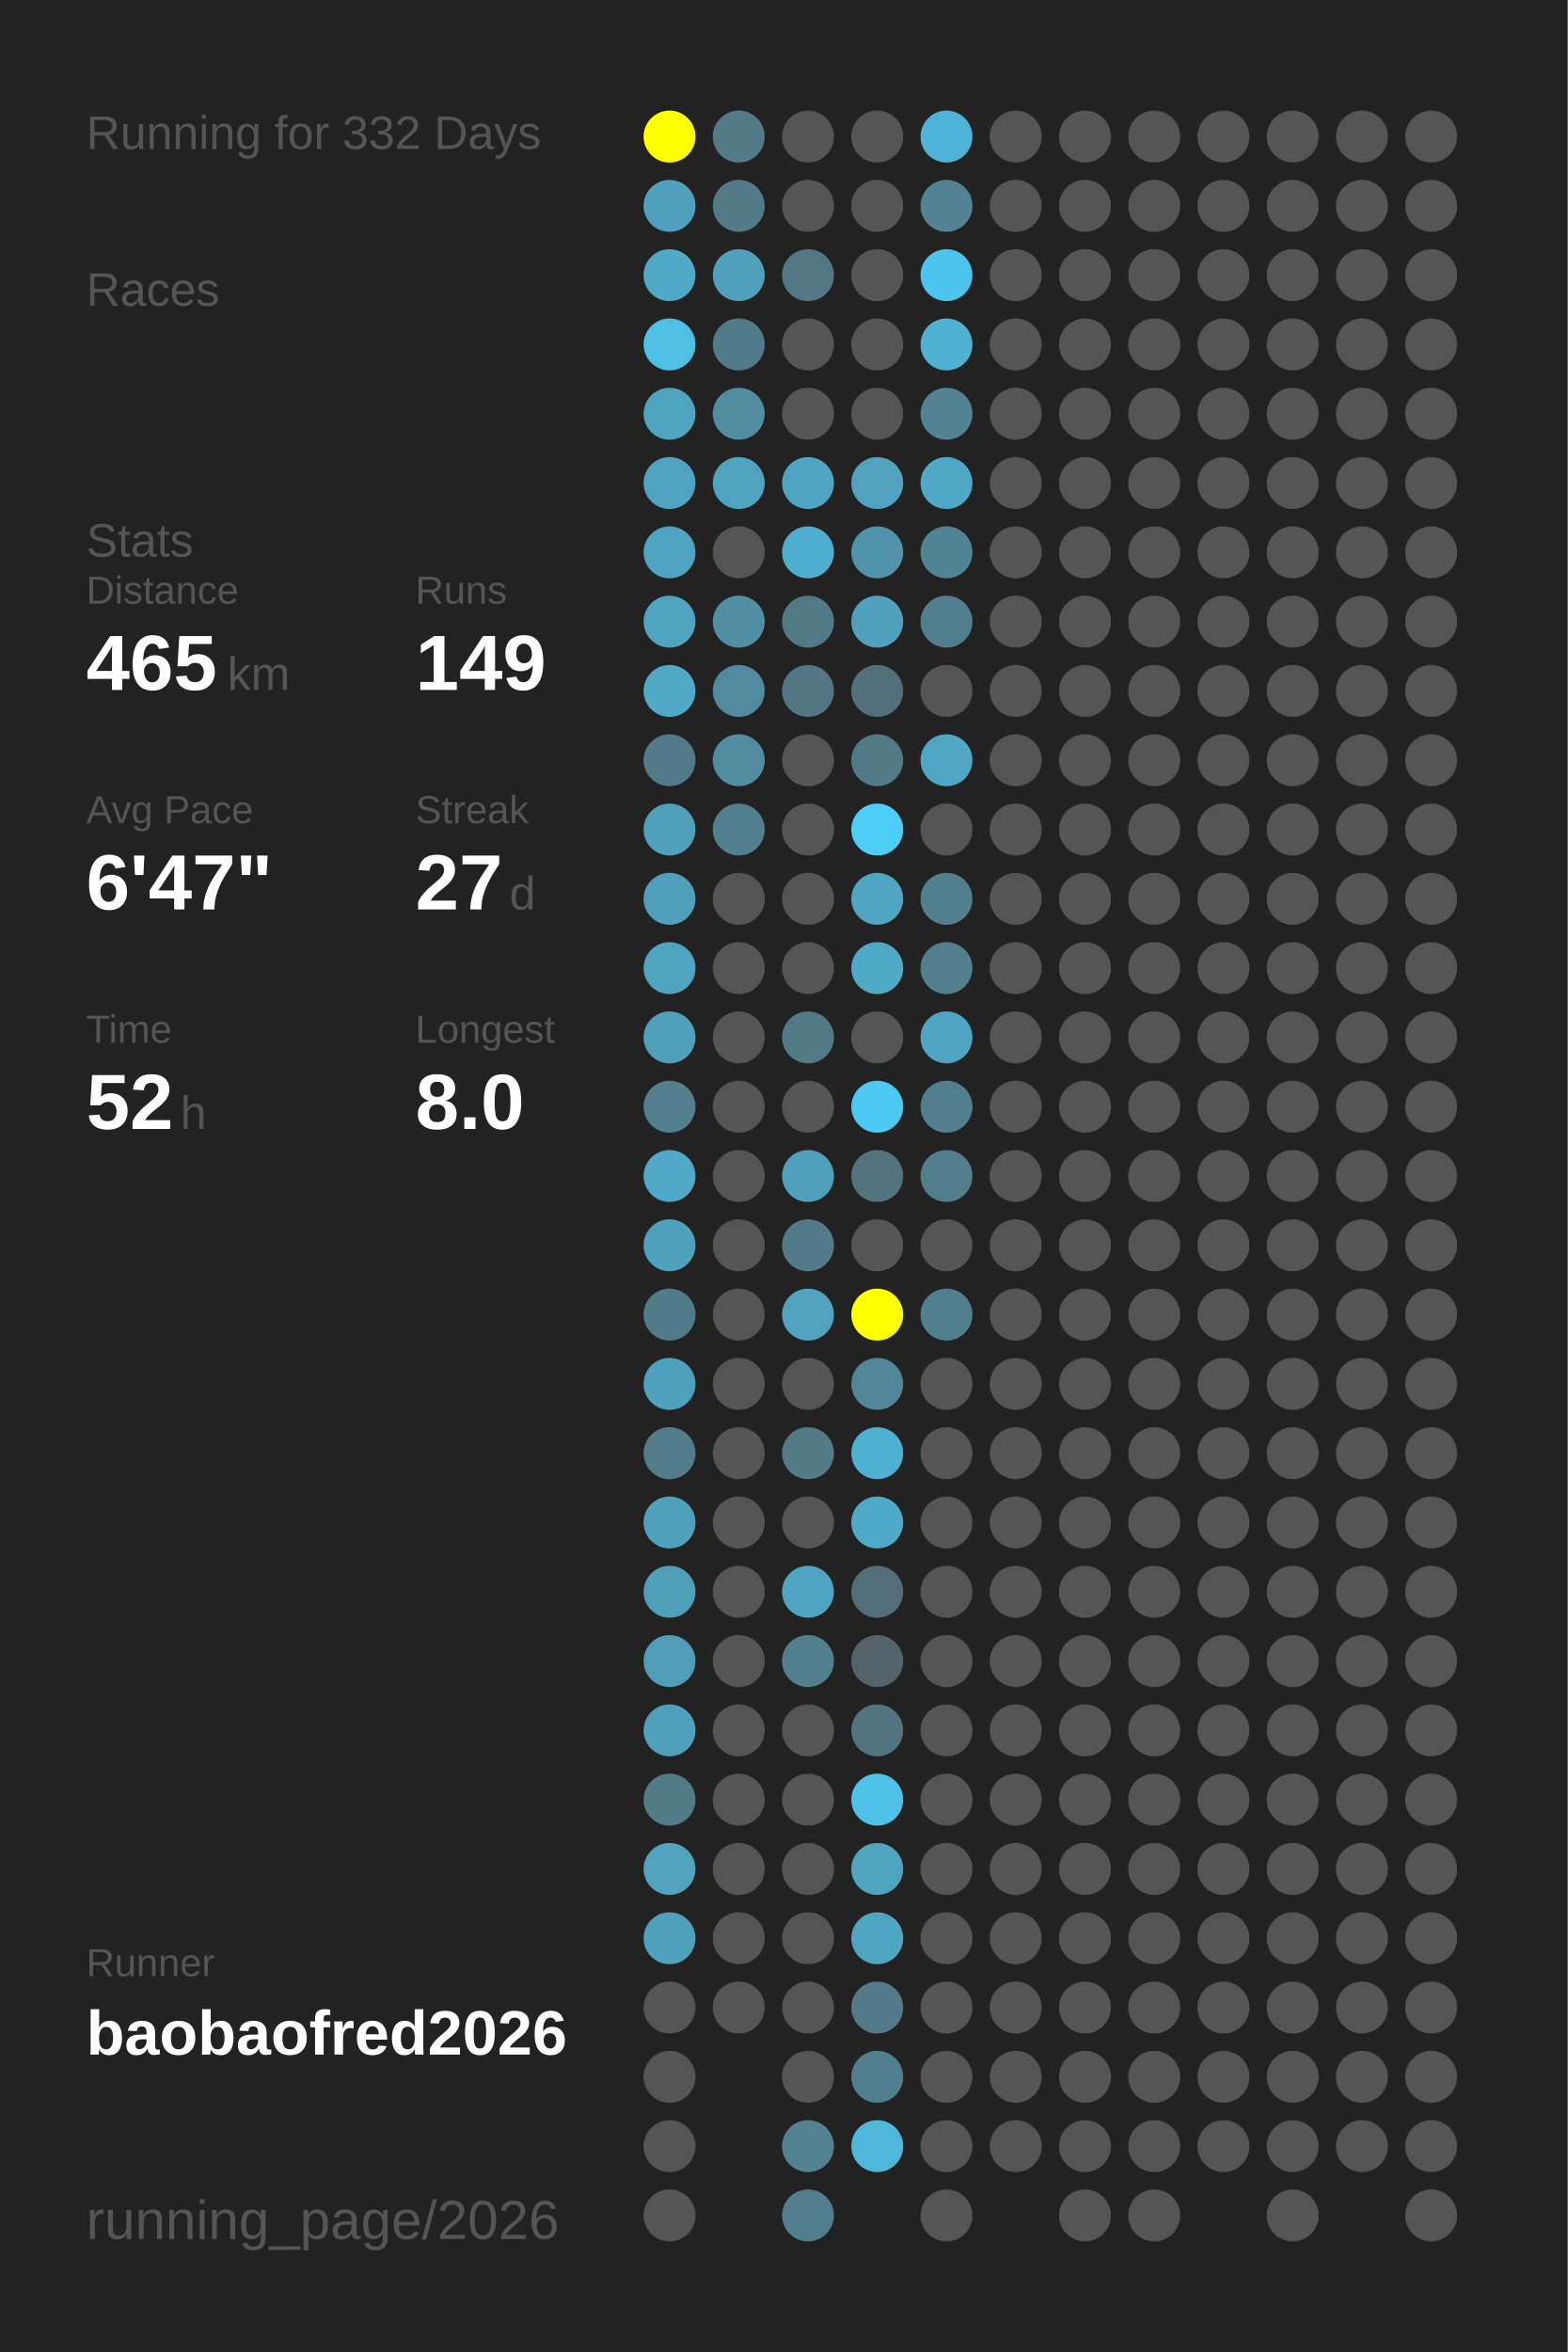
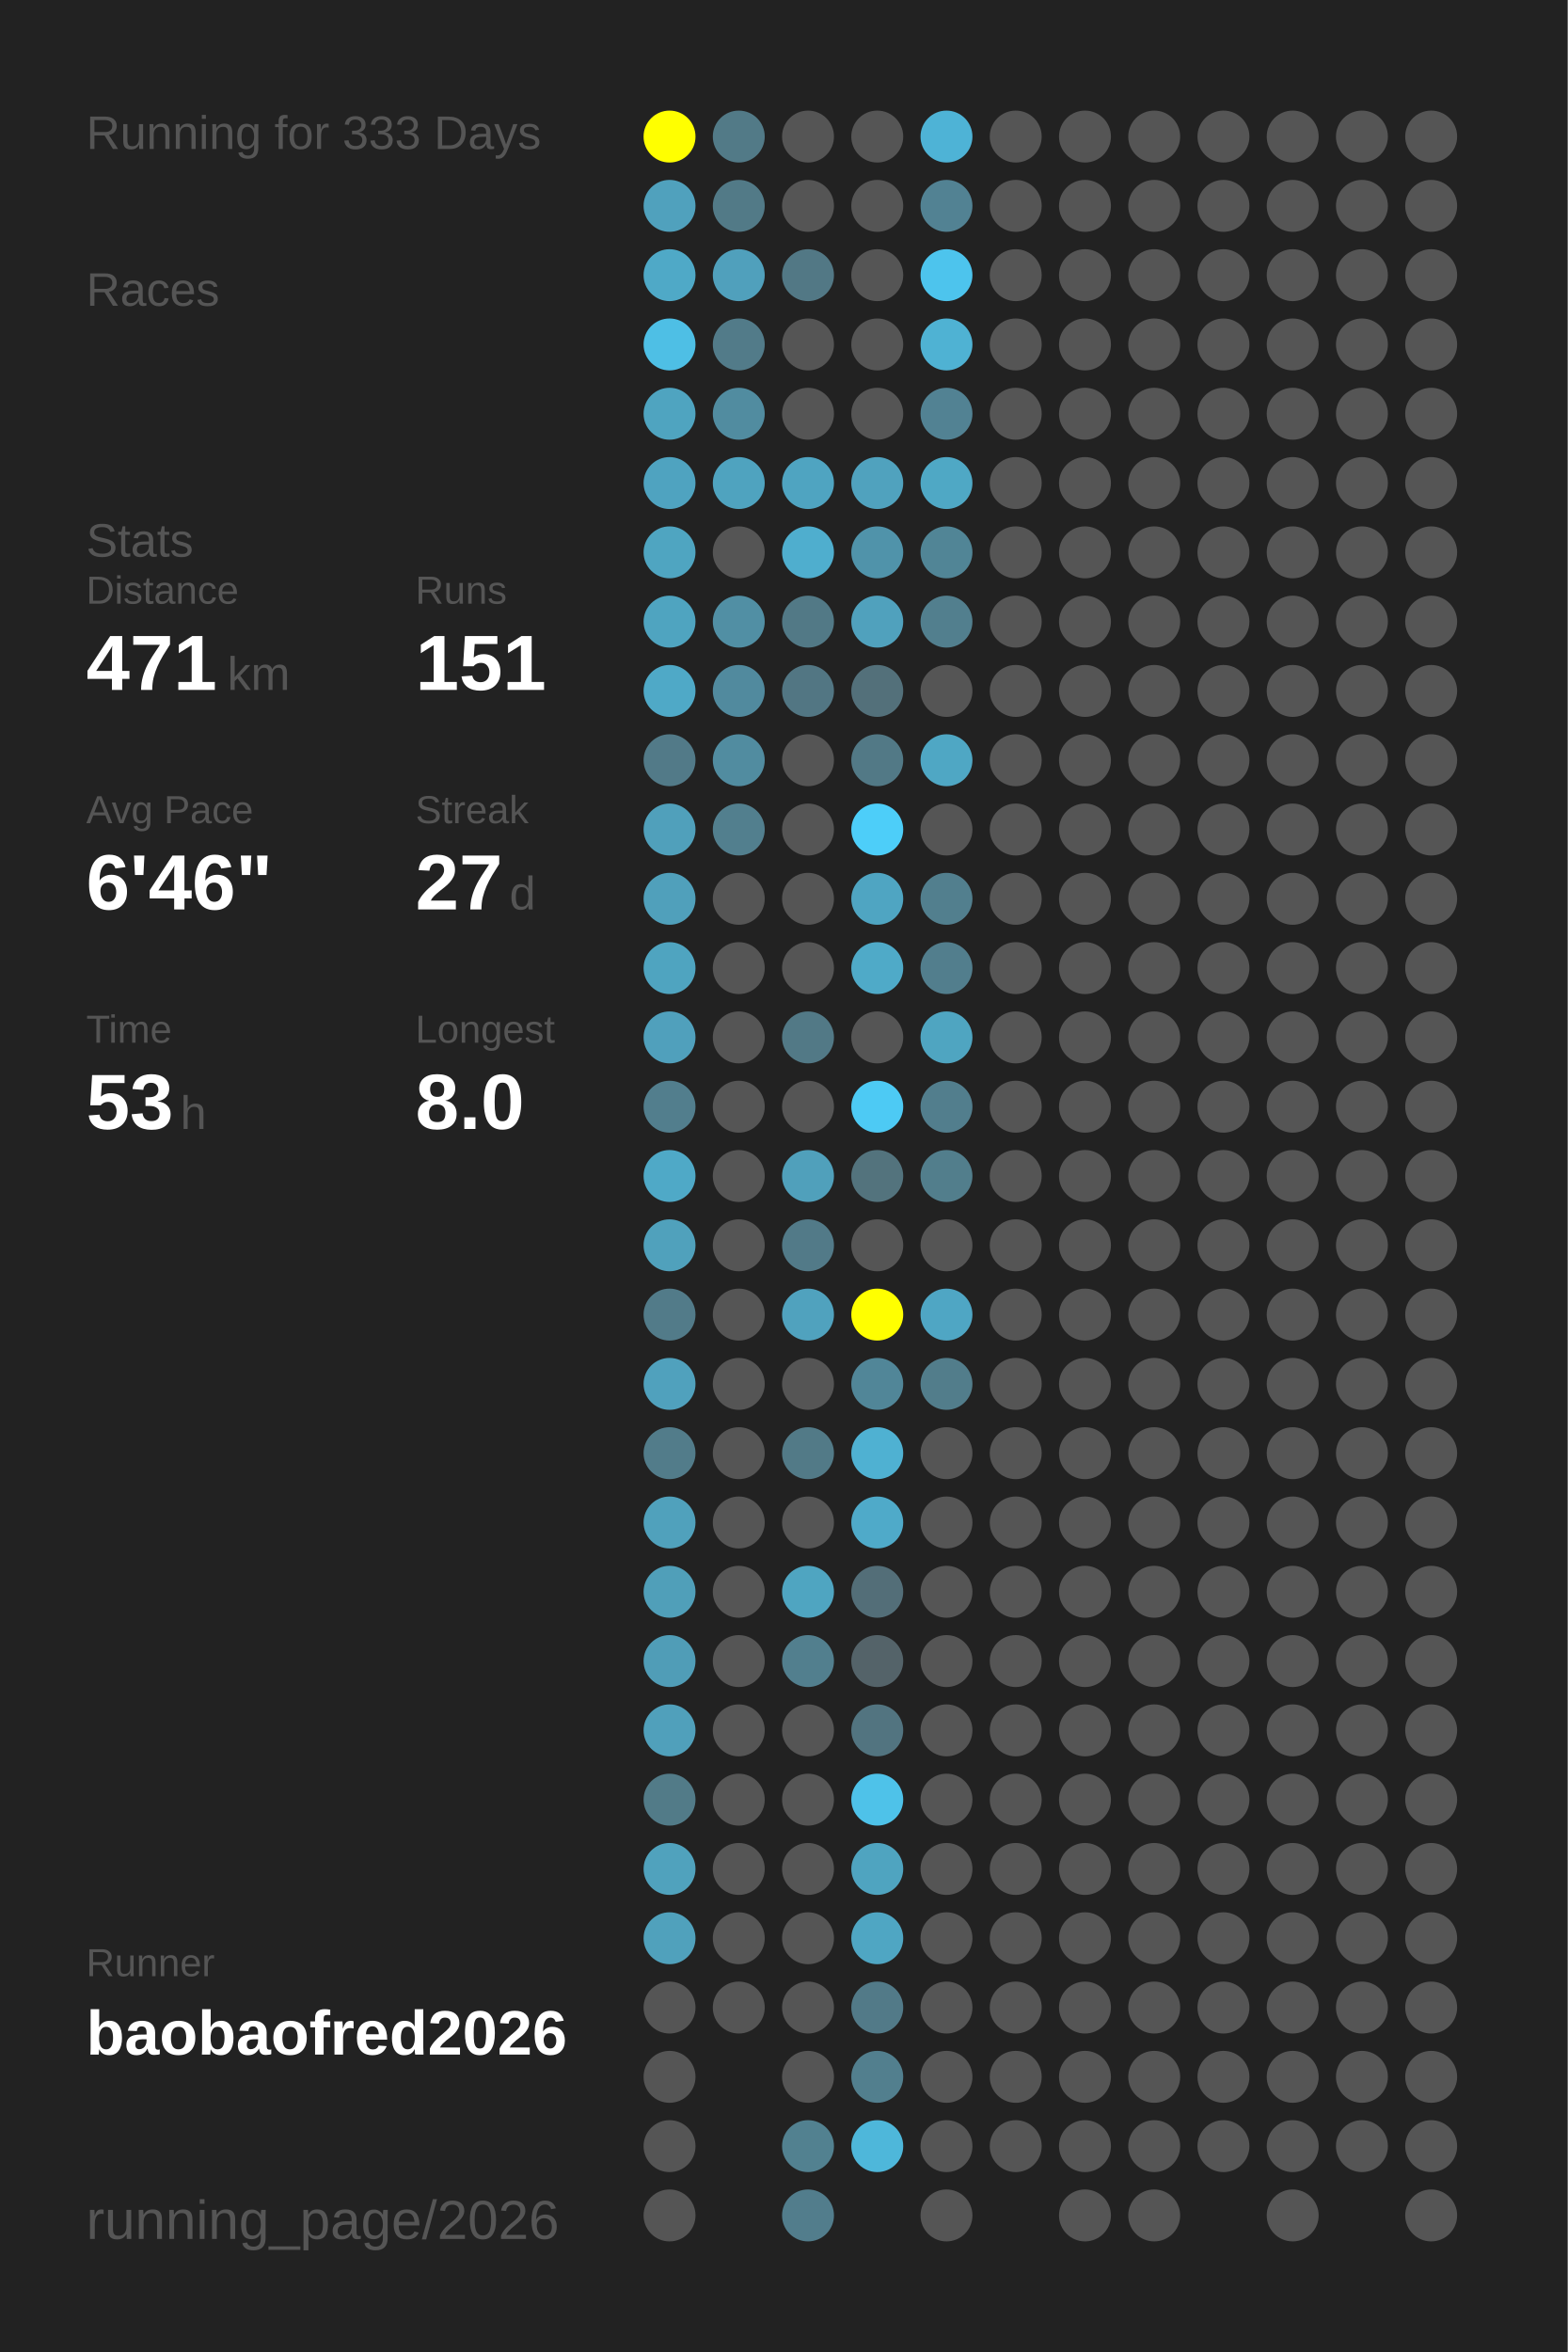
<svg xmlns="http://www.w3.org/2000/svg" baseProfile="full" height="300mm" version="1.1" viewBox="0,0,200,300" width="200mm">
  <defs />
  <rect fill="#222222" height="300" width="200" x="0" y="0" />
-   <text fill="#555555" style="font-size:6px; font-family:Arial;" x="11" y="19">Running for 332 Days</text>
+   <text fill="#555555" style="font-size:6px; font-family:Arial;" x="11" y="19">Running for 333 Days</text>
  <text fill="#555555" style="font-size:6px; font-family:Arial;" x="11" y="39">Races</text>
  <text fill="#555555" style="font-size:6px; font-family:Arial;" x="11" y="71">Stats</text>
  <text fill="#555555" style="font-size:5px; font-family:Arial;" x="11" y="77">Distance</text>
-   <text fill="#FFFFFF" style="font-size:10px; font-family:Arial; font-weight:bold;" x="11" y="88">465</text>
+   <text fill="#FFFFFF" style="font-size:10px; font-family:Arial; font-weight:bold;" x="11" y="88">471</text>
  <text fill="#555555" style="font-size:6px; font-family:Arial;" x="29" y="88">km</text>
  <text fill="#555555" style="font-size:5px; font-family:Arial;" x="53" y="77">Runs</text>
-   <text fill="#FFFFFF" style="font-size:10px; font-family:Arial; font-weight:bold;" x="53" y="88">149</text>
+   <text fill="#FFFFFF" style="font-size:10px; font-family:Arial; font-weight:bold;" x="53" y="88">151</text>
  <text fill="#555555" style="font-size:5px; font-family:Arial;" x="11" y="105">Avg Pace</text>
-   <text fill="#FFFFFF" style="font-size:10px; font-family:Arial; font-weight:bold;" x="11" y="116">6'47"</text>
+   <text fill="#FFFFFF" style="font-size:10px; font-family:Arial; font-weight:bold;" x="11" y="116">6'46"</text>
  <text fill="#555555" style="font-size:5px; font-family:Arial;" x="53" y="105">Streak</text>
  <text fill="#FFFFFF" style="font-size:10px; font-family:Arial; font-weight:bold;" x="53" y="116">27</text>
  <text fill="#555555" style="font-size:6px; font-family:Arial;" x="65" y="116">d</text>
  <text fill="#555555" style="font-size:5px; font-family:Arial;" x="11" y="133">Time</text>
-   <text fill="#FFFFFF" style="font-size:10px; font-family:Arial; font-weight:bold;" x="11" y="144">52</text>
+   <text fill="#FFFFFF" style="font-size:10px; font-family:Arial; font-weight:bold;" x="11" y="144">53</text>
  <text fill="#555555" style="font-size:6px; font-family:Arial;" x="23" y="144">h</text>
  <text fill="#555555" style="font-size:5px; font-family:Arial;" x="53" y="133">Longest</text>
  <text fill="#FFFFFF" style="font-size:10px; font-family:Arial; font-weight:bold;" x="53" y="144">8.0</text>
  <text fill="#555555" style="font-size:5px; font-family:Arial;" x="11" y="252.065">Runner</text>
  <text fill="#FFFFFF" style="font-size:8px; font-family:Arial; font-weight:bold;" x="11" y="262.065">baobaofred2026</text>
  <text fill="#555555" style="font-size:7px; font-family:Arial;" x="11" y="285.581">running_page/2026</text>
  <circle cx="85.417" cy="17.419" fill="#FFFF00" r="3.312" />
  <circle cx="85.417" cy="26.258" fill="#50a1bd" r="3.312" />
  <circle cx="85.417" cy="35.097" fill="#4fa9c7" r="3.312" />
  <circle cx="85.417" cy="43.935" fill="#4ebfe5" r="3.312" />
  <circle cx="85.417" cy="52.774" fill="#4fa4c0" r="3.312" />
  <circle cx="85.417" cy="61.613" fill="#4fa3c0" r="3.312" />
  <circle cx="85.417" cy="70.452" fill="#4fa5c1" r="3.312" />
  <circle cx="85.417" cy="79.29" fill="#4fa4c0" r="3.312" />
  <circle cx="85.417" cy="88.129" fill="#4fa9c7" r="3.312" />
  <circle cx="85.417" cy="96.968" fill="#527a88" r="3.312" />
  <circle cx="85.417" cy="105.806" fill="#50a0bb" r="3.312" />
  <circle cx="85.417" cy="114.645" fill="#50a0bb" r="3.312" />
  <circle cx="85.417" cy="123.484" fill="#4fa4c0" r="3.312" />
  <circle cx="85.417" cy="132.323" fill="#50a0bc" r="3.312" />
  <circle cx="85.417" cy="141.161" fill="#527e8d" r="3.312" />
  <circle cx="85.417" cy="150" fill="#4fa9c7" r="3.312" />
  <circle cx="85.417" cy="158.839" fill="#50a1bc" r="3.312" />
  <circle cx="85.417" cy="167.677" fill="#527b89" r="3.312" />
  <circle cx="85.417" cy="176.516" fill="#50a1bd" r="3.312" />
  <circle cx="85.417" cy="185.355" fill="#527c8a" r="3.312" />
  <circle cx="85.417" cy="194.194" fill="#50a1bc" r="3.312" />
  <circle cx="85.417" cy="203.032" fill="#509fb9" r="3.312" />
  <circle cx="85.417" cy="211.871" fill="#509db7" r="3.312" />
  <circle cx="85.417" cy="220.71" fill="#50a0bb" r="3.312" />
  <circle cx="85.417" cy="229.548" fill="#527b88" r="3.312" />
  <circle cx="85.417" cy="238.387" fill="#50a2bd" r="3.312" />
  <circle cx="85.417" cy="247.226" fill="#50a1bc" r="3.312" />
  <circle cx="85.417" cy="256.065" fill="#555555" r="3.312" />
  <circle cx="85.417" cy="264.903" fill="#555555" r="3.312" />
  <circle cx="85.417" cy="273.742" fill="#555555" r="3.312" />
  <circle cx="85.417" cy="282.581" fill="#555555" r="3.312" />
  <circle cx="94.25" cy="17.419" fill="#527a87" r="3.312" />
  <circle cx="94.25" cy="26.258" fill="#527a87" r="3.312" />
  <circle cx="94.25" cy="35.097" fill="#50a0bc" r="3.312" />
  <circle cx="94.25" cy="43.935" fill="#527b89" r="3.312" />
  <circle cx="94.25" cy="52.774" fill="#518ca0" r="3.312" />
  <circle cx="94.25" cy="61.613" fill="#4fa3bf" r="3.312" />
  <circle cx="94.25" cy="70.452" fill="#555555" r="3.312" />
  <circle cx="94.25" cy="79.29" fill="#518fa4" r="3.312" />
  <circle cx="94.25" cy="88.129" fill="#518a9e" r="3.312" />
  <circle cx="94.25" cy="96.968" fill="#518ca0" r="3.312" />
  <circle cx="94.25" cy="105.806" fill="#527f8e" r="3.312" />
  <circle cx="94.25" cy="114.645" fill="#555555" r="3.312" />
  <circle cx="94.25" cy="123.484" fill="#555555" r="3.312" />
  <circle cx="94.25" cy="132.323" fill="#555555" r="3.312" />
  <circle cx="94.25" cy="141.161" fill="#555555" r="3.312" />
  <circle cx="94.25" cy="150" fill="#555555" r="3.312" />
  <circle cx="94.25" cy="158.839" fill="#555555" r="3.312" />
  <circle cx="94.25" cy="167.677" fill="#555555" r="3.312" />
  <circle cx="94.25" cy="176.516" fill="#555555" r="3.312" />
  <circle cx="94.25" cy="185.355" fill="#555555" r="3.312" />
  <circle cx="94.25" cy="194.194" fill="#555555" r="3.312" />
  <circle cx="94.25" cy="203.032" fill="#555555" r="3.312" />
  <circle cx="94.25" cy="211.871" fill="#555555" r="3.312" />
  <circle cx="94.25" cy="220.71" fill="#555555" r="3.312" />
  <circle cx="94.25" cy="229.548" fill="#555555" r="3.312" />
  <circle cx="94.25" cy="238.387" fill="#555555" r="3.312" />
  <circle cx="94.25" cy="247.226" fill="#555555" r="3.312" />
  <circle cx="94.25" cy="256.065" fill="#555555" r="3.312" />
  <circle cx="103.083" cy="17.419" fill="#555555" r="3.312" />
  <circle cx="103.083" cy="26.258" fill="#555555" r="3.312" />
  <circle cx="103.083" cy="35.097" fill="#527885" r="3.312" />
  <circle cx="103.083" cy="43.935" fill="#555555" r="3.312" />
  <circle cx="103.083" cy="52.774" fill="#555555" r="3.312" />
  <circle cx="103.083" cy="61.613" fill="#4fa4c1" r="3.312" />
  <circle cx="103.083" cy="70.452" fill="#4faece" r="3.312" />
  <circle cx="103.083" cy="79.29" fill="#527986" r="3.312" />
  <circle cx="103.083" cy="88.129" fill="#527683" r="3.312" />
  <circle cx="103.083" cy="96.968" fill="#555555" r="3.312" />
  <circle cx="103.083" cy="105.806" fill="#555555" r="3.312" />
  <circle cx="103.083" cy="114.645" fill="#555555" r="3.312" />
  <circle cx="103.083" cy="123.484" fill="#555555" r="3.312" />
  <circle cx="103.083" cy="132.323" fill="#527986" r="3.312" />
  <circle cx="103.083" cy="141.161" fill="#555555" r="3.312" />
  <circle cx="103.083" cy="150" fill="#50a0bb" r="3.312" />
  <circle cx="103.083" cy="158.839" fill="#527a88" r="3.312" />
  <circle cx="103.083" cy="167.677" fill="#50a2be" r="3.312" />
  <circle cx="103.083" cy="176.516" fill="#555555" r="3.312" />
  <circle cx="103.083" cy="185.355" fill="#527a87" r="3.312" />
  <circle cx="103.083" cy="194.194" fill="#555555" r="3.312" />
  <circle cx="103.083" cy="203.032" fill="#4fa5c1" r="3.312" />
  <circle cx="103.083" cy="211.871" fill="#527f8e" r="3.312" />
  <circle cx="103.083" cy="220.71" fill="#555555" r="3.312" />
  <circle cx="103.083" cy="229.548" fill="#555555" r="3.312" />
  <circle cx="103.083" cy="238.387" fill="#555555" r="3.312" />
  <circle cx="103.083" cy="247.226" fill="#555555" r="3.312" />
  <circle cx="103.083" cy="256.065" fill="#555555" r="3.312" />
  <circle cx="103.083" cy="264.903" fill="#555555" r="3.312" />
  <circle cx="103.083" cy="273.742" fill="#528190" r="3.312" />
  <circle cx="103.083" cy="282.581" fill="#527d8c" r="3.312" />
  <circle cx="111.917" cy="17.419" fill="#555555" r="3.312" />
  <circle cx="111.917" cy="26.258" fill="#555555" r="3.312" />
  <circle cx="111.917" cy="35.097" fill="#555555" r="3.312" />
  <circle cx="111.917" cy="43.935" fill="#555555" r="3.312" />
  <circle cx="111.917" cy="52.774" fill="#555555" r="3.312" />
  <circle cx="111.917" cy="61.613" fill="#50a2be" r="3.312" />
  <circle cx="111.917" cy="70.452" fill="#5093aa" r="3.312" />
  <circle cx="111.917" cy="79.29" fill="#50a1bd" r="3.312" />
  <circle cx="111.917" cy="88.129" fill="#53707a" r="3.312" />
  <circle cx="111.917" cy="96.968" fill="#527986" r="3.312" />
  <circle cx="111.917" cy="105.806" fill="#4dcef9" r="3.312" />
  <circle cx="111.917" cy="114.645" fill="#4fa5c2" r="3.312" />
  <circle cx="111.917" cy="123.484" fill="#4faac8" r="3.312" />
  <circle cx="111.917" cy="132.323" fill="#555555" r="3.312" />
  <circle cx="111.917" cy="141.161" fill="#4dcaf4" r="3.312" />
  <circle cx="111.917" cy="150" fill="#53737d" r="3.312" />
  <circle cx="111.917" cy="158.839" fill="#555555" r="3.312" />
  <circle cx="111.917" cy="167.677" fill="#FFFF00" r="3.312" />
  <circle cx="111.917" cy="176.516" fill="#518698" r="3.312" />
  <circle cx="111.917" cy="185.355" fill="#4fb1d2" r="3.312" />
  <circle cx="111.917" cy="194.194" fill="#4faac9" r="3.312" />
  <circle cx="111.917" cy="203.032" fill="#536e78" r="3.312" />
  <circle cx="111.917" cy="211.871" fill="#546369" r="3.312" />
  <circle cx="111.917" cy="220.71" fill="#527480" r="3.312" />
  <circle cx="111.917" cy="229.548" fill="#4ec2e9" r="3.312" />
  <circle cx="111.917" cy="238.387" fill="#4fa4c0" r="3.312" />
  <circle cx="111.917" cy="247.226" fill="#4fa6c3" r="3.312" />
  <circle cx="111.917" cy="256.065" fill="#527a88" r="3.312" />
  <circle cx="111.917" cy="264.903" fill="#527f8e" r="3.312" />
  <circle cx="111.917" cy="273.742" fill="#4eb7da" r="3.312" />
  <circle cx="120.75" cy="17.419" fill="#4eb3d6" r="3.312" />
  <circle cx="120.75" cy="26.258" fill="#528293" r="3.312" />
  <circle cx="120.75" cy="35.097" fill="#4dc4ed" r="3.312" />
  <circle cx="120.75" cy="43.935" fill="#4fb2d3" r="3.312" />
  <circle cx="120.75" cy="52.774" fill="#528293" r="3.312" />
  <circle cx="120.75" cy="61.613" fill="#4fa8c5" r="3.312" />
  <circle cx="120.75" cy="70.452" fill="#518596" r="3.312" />
  <circle cx="120.75" cy="79.29" fill="#527f8e" r="3.312" />
  <circle cx="120.75" cy="88.129" fill="#555555" r="3.312" />
  <circle cx="120.75" cy="96.968" fill="#4fa7c4" r="3.312" />
  <circle cx="120.75" cy="105.806" fill="#555555" r="3.312" />
  <circle cx="120.75" cy="114.645" fill="#527f8e" r="3.312" />
  <circle cx="120.75" cy="123.484" fill="#527e8d" r="3.312" />
  <circle cx="120.75" cy="132.323" fill="#4fa5c1" r="3.312" />
  <circle cx="120.75" cy="141.161" fill="#527e8d" r="3.312" />
  <circle cx="120.75" cy="150" fill="#527e8c" r="3.312" />
  <circle cx="120.75" cy="158.839" fill="#555555" r="3.312" />
-   <circle cx="120.75" cy="167.677" fill="#527f8e" r="3.312" />
-   <circle cx="120.75" cy="176.516" fill="#555555" r="3.312" />
+   <circle cx="120.75" cy="167.677" fill="#4fa6c4" r="3.312" />
+   <circle cx="120.75" cy="176.516" fill="#527d8b" r="3.312" />
  <circle cx="120.75" cy="185.355" fill="#555555" r="3.312" />
  <circle cx="120.75" cy="194.194" fill="#555555" r="3.312" />
  <circle cx="120.75" cy="203.032" fill="#555555" r="3.312" />
  <circle cx="120.75" cy="211.871" fill="#555555" r="3.312" />
  <circle cx="120.75" cy="220.71" fill="#555555" r="3.312" />
  <circle cx="120.75" cy="229.548" fill="#555555" r="3.312" />
  <circle cx="120.75" cy="238.387" fill="#555555" r="3.312" />
  <circle cx="120.75" cy="247.226" fill="#555555" r="3.312" />
  <circle cx="120.75" cy="256.065" fill="#555555" r="3.312" />
  <circle cx="120.75" cy="264.903" fill="#555555" r="3.312" />
  <circle cx="120.75" cy="273.742" fill="#555555" r="3.312" />
  <circle cx="120.75" cy="282.581" fill="#555555" r="3.312" />
  <circle cx="129.583" cy="17.419" fill="#555555" r="3.312" />
  <circle cx="129.583" cy="26.258" fill="#555555" r="3.312" />
  <circle cx="129.583" cy="35.097" fill="#555555" r="3.312" />
  <circle cx="129.583" cy="43.935" fill="#555555" r="3.312" />
  <circle cx="129.583" cy="52.774" fill="#555555" r="3.312" />
  <circle cx="129.583" cy="61.613" fill="#555555" r="3.312" />
  <circle cx="129.583" cy="70.452" fill="#555555" r="3.312" />
  <circle cx="129.583" cy="79.29" fill="#555555" r="3.312" />
  <circle cx="129.583" cy="88.129" fill="#555555" r="3.312" />
  <circle cx="129.583" cy="96.968" fill="#555555" r="3.312" />
  <circle cx="129.583" cy="105.806" fill="#555555" r="3.312" />
  <circle cx="129.583" cy="114.645" fill="#555555" r="3.312" />
  <circle cx="129.583" cy="123.484" fill="#555555" r="3.312" />
  <circle cx="129.583" cy="132.323" fill="#555555" r="3.312" />
  <circle cx="129.583" cy="141.161" fill="#555555" r="3.312" />
  <circle cx="129.583" cy="150" fill="#555555" r="3.312" />
  <circle cx="129.583" cy="158.839" fill="#555555" r="3.312" />
  <circle cx="129.583" cy="167.677" fill="#555555" r="3.312" />
  <circle cx="129.583" cy="176.516" fill="#555555" r="3.312" />
  <circle cx="129.583" cy="185.355" fill="#555555" r="3.312" />
  <circle cx="129.583" cy="194.194" fill="#555555" r="3.312" />
  <circle cx="129.583" cy="203.032" fill="#555555" r="3.312" />
  <circle cx="129.583" cy="211.871" fill="#555555" r="3.312" />
  <circle cx="129.583" cy="220.71" fill="#555555" r="3.312" />
  <circle cx="129.583" cy="229.548" fill="#555555" r="3.312" />
  <circle cx="129.583" cy="238.387" fill="#555555" r="3.312" />
  <circle cx="129.583" cy="247.226" fill="#555555" r="3.312" />
  <circle cx="129.583" cy="256.065" fill="#555555" r="3.312" />
  <circle cx="129.583" cy="264.903" fill="#555555" r="3.312" />
  <circle cx="129.583" cy="273.742" fill="#555555" r="3.312" />
  <circle cx="138.417" cy="17.419" fill="#555555" r="3.312" />
  <circle cx="138.417" cy="26.258" fill="#555555" r="3.312" />
  <circle cx="138.417" cy="35.097" fill="#555555" r="3.312" />
  <circle cx="138.417" cy="43.935" fill="#555555" r="3.312" />
  <circle cx="138.417" cy="52.774" fill="#555555" r="3.312" />
  <circle cx="138.417" cy="61.613" fill="#555555" r="3.312" />
  <circle cx="138.417" cy="70.452" fill="#555555" r="3.312" />
  <circle cx="138.417" cy="79.29" fill="#555555" r="3.312" />
  <circle cx="138.417" cy="88.129" fill="#555555" r="3.312" />
  <circle cx="138.417" cy="96.968" fill="#555555" r="3.312" />
  <circle cx="138.417" cy="105.806" fill="#555555" r="3.312" />
  <circle cx="138.417" cy="114.645" fill="#555555" r="3.312" />
  <circle cx="138.417" cy="123.484" fill="#555555" r="3.312" />
  <circle cx="138.417" cy="132.323" fill="#555555" r="3.312" />
  <circle cx="138.417" cy="141.161" fill="#555555" r="3.312" />
  <circle cx="138.417" cy="150" fill="#555555" r="3.312" />
  <circle cx="138.417" cy="158.839" fill="#555555" r="3.312" />
  <circle cx="138.417" cy="167.677" fill="#555555" r="3.312" />
  <circle cx="138.417" cy="176.516" fill="#555555" r="3.312" />
  <circle cx="138.417" cy="185.355" fill="#555555" r="3.312" />
  <circle cx="138.417" cy="194.194" fill="#555555" r="3.312" />
  <circle cx="138.417" cy="203.032" fill="#555555" r="3.312" />
  <circle cx="138.417" cy="211.871" fill="#555555" r="3.312" />
  <circle cx="138.417" cy="220.71" fill="#555555" r="3.312" />
  <circle cx="138.417" cy="229.548" fill="#555555" r="3.312" />
  <circle cx="138.417" cy="238.387" fill="#555555" r="3.312" />
  <circle cx="138.417" cy="247.226" fill="#555555" r="3.312" />
  <circle cx="138.417" cy="256.065" fill="#555555" r="3.312" />
  <circle cx="138.417" cy="264.903" fill="#555555" r="3.312" />
  <circle cx="138.417" cy="273.742" fill="#555555" r="3.312" />
  <circle cx="138.417" cy="282.581" fill="#555555" r="3.312" />
  <circle cx="147.25" cy="17.419" fill="#555555" r="3.312" />
  <circle cx="147.25" cy="26.258" fill="#555555" r="3.312" />
  <circle cx="147.25" cy="35.097" fill="#555555" r="3.312" />
  <circle cx="147.25" cy="43.935" fill="#555555" r="3.312" />
  <circle cx="147.25" cy="52.774" fill="#555555" r="3.312" />
  <circle cx="147.25" cy="61.613" fill="#555555" r="3.312" />
  <circle cx="147.25" cy="70.452" fill="#555555" r="3.312" />
  <circle cx="147.25" cy="79.29" fill="#555555" r="3.312" />
  <circle cx="147.25" cy="88.129" fill="#555555" r="3.312" />
  <circle cx="147.25" cy="96.968" fill="#555555" r="3.312" />
  <circle cx="147.25" cy="105.806" fill="#555555" r="3.312" />
  <circle cx="147.25" cy="114.645" fill="#555555" r="3.312" />
  <circle cx="147.25" cy="123.484" fill="#555555" r="3.312" />
  <circle cx="147.25" cy="132.323" fill="#555555" r="3.312" />
  <circle cx="147.25" cy="141.161" fill="#555555" r="3.312" />
  <circle cx="147.25" cy="150" fill="#555555" r="3.312" />
  <circle cx="147.25" cy="158.839" fill="#555555" r="3.312" />
  <circle cx="147.25" cy="167.677" fill="#555555" r="3.312" />
  <circle cx="147.25" cy="176.516" fill="#555555" r="3.312" />
  <circle cx="147.25" cy="185.355" fill="#555555" r="3.312" />
  <circle cx="147.25" cy="194.194" fill="#555555" r="3.312" />
  <circle cx="147.25" cy="203.032" fill="#555555" r="3.312" />
  <circle cx="147.25" cy="211.871" fill="#555555" r="3.312" />
  <circle cx="147.25" cy="220.71" fill="#555555" r="3.312" />
  <circle cx="147.25" cy="229.548" fill="#555555" r="3.312" />
  <circle cx="147.25" cy="238.387" fill="#555555" r="3.312" />
  <circle cx="147.25" cy="247.226" fill="#555555" r="3.312" />
  <circle cx="147.25" cy="256.065" fill="#555555" r="3.312" />
  <circle cx="147.25" cy="264.903" fill="#555555" r="3.312" />
  <circle cx="147.25" cy="273.742" fill="#555555" r="3.312" />
  <circle cx="147.25" cy="282.581" fill="#555555" r="3.312" />
  <circle cx="156.083" cy="17.419" fill="#555555" r="3.312" />
  <circle cx="156.083" cy="26.258" fill="#555555" r="3.312" />
  <circle cx="156.083" cy="35.097" fill="#555555" r="3.312" />
  <circle cx="156.083" cy="43.935" fill="#555555" r="3.312" />
  <circle cx="156.083" cy="52.774" fill="#555555" r="3.312" />
  <circle cx="156.083" cy="61.613" fill="#555555" r="3.312" />
  <circle cx="156.083" cy="70.452" fill="#555555" r="3.312" />
  <circle cx="156.083" cy="79.29" fill="#555555" r="3.312" />
  <circle cx="156.083" cy="88.129" fill="#555555" r="3.312" />
  <circle cx="156.083" cy="96.968" fill="#555555" r="3.312" />
  <circle cx="156.083" cy="105.806" fill="#555555" r="3.312" />
  <circle cx="156.083" cy="114.645" fill="#555555" r="3.312" />
  <circle cx="156.083" cy="123.484" fill="#555555" r="3.312" />
  <circle cx="156.083" cy="132.323" fill="#555555" r="3.312" />
  <circle cx="156.083" cy="141.161" fill="#555555" r="3.312" />
  <circle cx="156.083" cy="150" fill="#555555" r="3.312" />
  <circle cx="156.083" cy="158.839" fill="#555555" r="3.312" />
  <circle cx="156.083" cy="167.677" fill="#555555" r="3.312" />
  <circle cx="156.083" cy="176.516" fill="#555555" r="3.312" />
  <circle cx="156.083" cy="185.355" fill="#555555" r="3.312" />
  <circle cx="156.083" cy="194.194" fill="#555555" r="3.312" />
  <circle cx="156.083" cy="203.032" fill="#555555" r="3.312" />
  <circle cx="156.083" cy="211.871" fill="#555555" r="3.312" />
  <circle cx="156.083" cy="220.71" fill="#555555" r="3.312" />
  <circle cx="156.083" cy="229.548" fill="#555555" r="3.312" />
  <circle cx="156.083" cy="238.387" fill="#555555" r="3.312" />
  <circle cx="156.083" cy="247.226" fill="#555555" r="3.312" />
  <circle cx="156.083" cy="256.065" fill="#555555" r="3.312" />
  <circle cx="156.083" cy="264.903" fill="#555555" r="3.312" />
  <circle cx="156.083" cy="273.742" fill="#555555" r="3.312" />
  <circle cx="164.917" cy="17.419" fill="#555555" r="3.312" />
  <circle cx="164.917" cy="26.258" fill="#555555" r="3.312" />
  <circle cx="164.917" cy="35.097" fill="#555555" r="3.312" />
  <circle cx="164.917" cy="43.935" fill="#555555" r="3.312" />
  <circle cx="164.917" cy="52.774" fill="#555555" r="3.312" />
  <circle cx="164.917" cy="61.613" fill="#555555" r="3.312" />
  <circle cx="164.917" cy="70.452" fill="#555555" r="3.312" />
  <circle cx="164.917" cy="79.29" fill="#555555" r="3.312" />
  <circle cx="164.917" cy="88.129" fill="#555555" r="3.312" />
  <circle cx="164.917" cy="96.968" fill="#555555" r="3.312" />
  <circle cx="164.917" cy="105.806" fill="#555555" r="3.312" />
  <circle cx="164.917" cy="114.645" fill="#555555" r="3.312" />
  <circle cx="164.917" cy="123.484" fill="#555555" r="3.312" />
  <circle cx="164.917" cy="132.323" fill="#555555" r="3.312" />
  <circle cx="164.917" cy="141.161" fill="#555555" r="3.312" />
  <circle cx="164.917" cy="150" fill="#555555" r="3.312" />
  <circle cx="164.917" cy="158.839" fill="#555555" r="3.312" />
  <circle cx="164.917" cy="167.677" fill="#555555" r="3.312" />
  <circle cx="164.917" cy="176.516" fill="#555555" r="3.312" />
  <circle cx="164.917" cy="185.355" fill="#555555" r="3.312" />
  <circle cx="164.917" cy="194.194" fill="#555555" r="3.312" />
  <circle cx="164.917" cy="203.032" fill="#555555" r="3.312" />
  <circle cx="164.917" cy="211.871" fill="#555555" r="3.312" />
  <circle cx="164.917" cy="220.71" fill="#555555" r="3.312" />
  <circle cx="164.917" cy="229.548" fill="#555555" r="3.312" />
  <circle cx="164.917" cy="238.387" fill="#555555" r="3.312" />
  <circle cx="164.917" cy="247.226" fill="#555555" r="3.312" />
  <circle cx="164.917" cy="256.065" fill="#555555" r="3.312" />
  <circle cx="164.917" cy="264.903" fill="#555555" r="3.312" />
  <circle cx="164.917" cy="273.742" fill="#555555" r="3.312" />
  <circle cx="164.917" cy="282.581" fill="#555555" r="3.312" />
  <circle cx="173.75" cy="17.419" fill="#555555" r="3.312" />
  <circle cx="173.75" cy="26.258" fill="#555555" r="3.312" />
  <circle cx="173.75" cy="35.097" fill="#555555" r="3.312" />
  <circle cx="173.75" cy="43.935" fill="#555555" r="3.312" />
  <circle cx="173.75" cy="52.774" fill="#555555" r="3.312" />
  <circle cx="173.75" cy="61.613" fill="#555555" r="3.312" />
  <circle cx="173.75" cy="70.452" fill="#555555" r="3.312" />
  <circle cx="173.75" cy="79.29" fill="#555555" r="3.312" />
  <circle cx="173.75" cy="88.129" fill="#555555" r="3.312" />
  <circle cx="173.75" cy="96.968" fill="#555555" r="3.312" />
  <circle cx="173.75" cy="105.806" fill="#555555" r="3.312" />
  <circle cx="173.75" cy="114.645" fill="#555555" r="3.312" />
  <circle cx="173.75" cy="123.484" fill="#555555" r="3.312" />
  <circle cx="173.75" cy="132.323" fill="#555555" r="3.312" />
  <circle cx="173.75" cy="141.161" fill="#555555" r="3.312" />
  <circle cx="173.75" cy="150" fill="#555555" r="3.312" />
  <circle cx="173.75" cy="158.839" fill="#555555" r="3.312" />
  <circle cx="173.75" cy="167.677" fill="#555555" r="3.312" />
  <circle cx="173.75" cy="176.516" fill="#555555" r="3.312" />
  <circle cx="173.75" cy="185.355" fill="#555555" r="3.312" />
  <circle cx="173.75" cy="194.194" fill="#555555" r="3.312" />
  <circle cx="173.75" cy="203.032" fill="#555555" r="3.312" />
  <circle cx="173.75" cy="211.871" fill="#555555" r="3.312" />
  <circle cx="173.75" cy="220.71" fill="#555555" r="3.312" />
  <circle cx="173.75" cy="229.548" fill="#555555" r="3.312" />
  <circle cx="173.75" cy="238.387" fill="#555555" r="3.312" />
  <circle cx="173.75" cy="247.226" fill="#555555" r="3.312" />
  <circle cx="173.75" cy="256.065" fill="#555555" r="3.312" />
  <circle cx="173.75" cy="264.903" fill="#555555" r="3.312" />
  <circle cx="173.75" cy="273.742" fill="#555555" r="3.312" />
  <circle cx="182.583" cy="17.419" fill="#555555" r="3.312" />
  <circle cx="182.583" cy="26.258" fill="#555555" r="3.312" />
  <circle cx="182.583" cy="35.097" fill="#555555" r="3.312" />
  <circle cx="182.583" cy="43.935" fill="#555555" r="3.312" />
  <circle cx="182.583" cy="52.774" fill="#555555" r="3.312" />
  <circle cx="182.583" cy="61.613" fill="#555555" r="3.312" />
  <circle cx="182.583" cy="70.452" fill="#555555" r="3.312" />
  <circle cx="182.583" cy="79.29" fill="#555555" r="3.312" />
  <circle cx="182.583" cy="88.129" fill="#555555" r="3.312" />
  <circle cx="182.583" cy="96.968" fill="#555555" r="3.312" />
  <circle cx="182.583" cy="105.806" fill="#555555" r="3.312" />
  <circle cx="182.583" cy="114.645" fill="#555555" r="3.312" />
  <circle cx="182.583" cy="123.484" fill="#555555" r="3.312" />
  <circle cx="182.583" cy="132.323" fill="#555555" r="3.312" />
  <circle cx="182.583" cy="141.161" fill="#555555" r="3.312" />
  <circle cx="182.583" cy="150" fill="#555555" r="3.312" />
  <circle cx="182.583" cy="158.839" fill="#555555" r="3.312" />
  <circle cx="182.583" cy="167.677" fill="#555555" r="3.312" />
  <circle cx="182.583" cy="176.516" fill="#555555" r="3.312" />
  <circle cx="182.583" cy="185.355" fill="#555555" r="3.312" />
  <circle cx="182.583" cy="194.194" fill="#555555" r="3.312" />
  <circle cx="182.583" cy="203.032" fill="#555555" r="3.312" />
  <circle cx="182.583" cy="211.871" fill="#555555" r="3.312" />
  <circle cx="182.583" cy="220.71" fill="#555555" r="3.312" />
  <circle cx="182.583" cy="229.548" fill="#555555" r="3.312" />
  <circle cx="182.583" cy="238.387" fill="#555555" r="3.312" />
  <circle cx="182.583" cy="247.226" fill="#555555" r="3.312" />
  <circle cx="182.583" cy="256.065" fill="#555555" r="3.312" />
  <circle cx="182.583" cy="264.903" fill="#555555" r="3.312" />
  <circle cx="182.583" cy="273.742" fill="#555555" r="3.312" />
  <circle cx="182.583" cy="282.581" fill="#555555" r="3.312" />
</svg>
